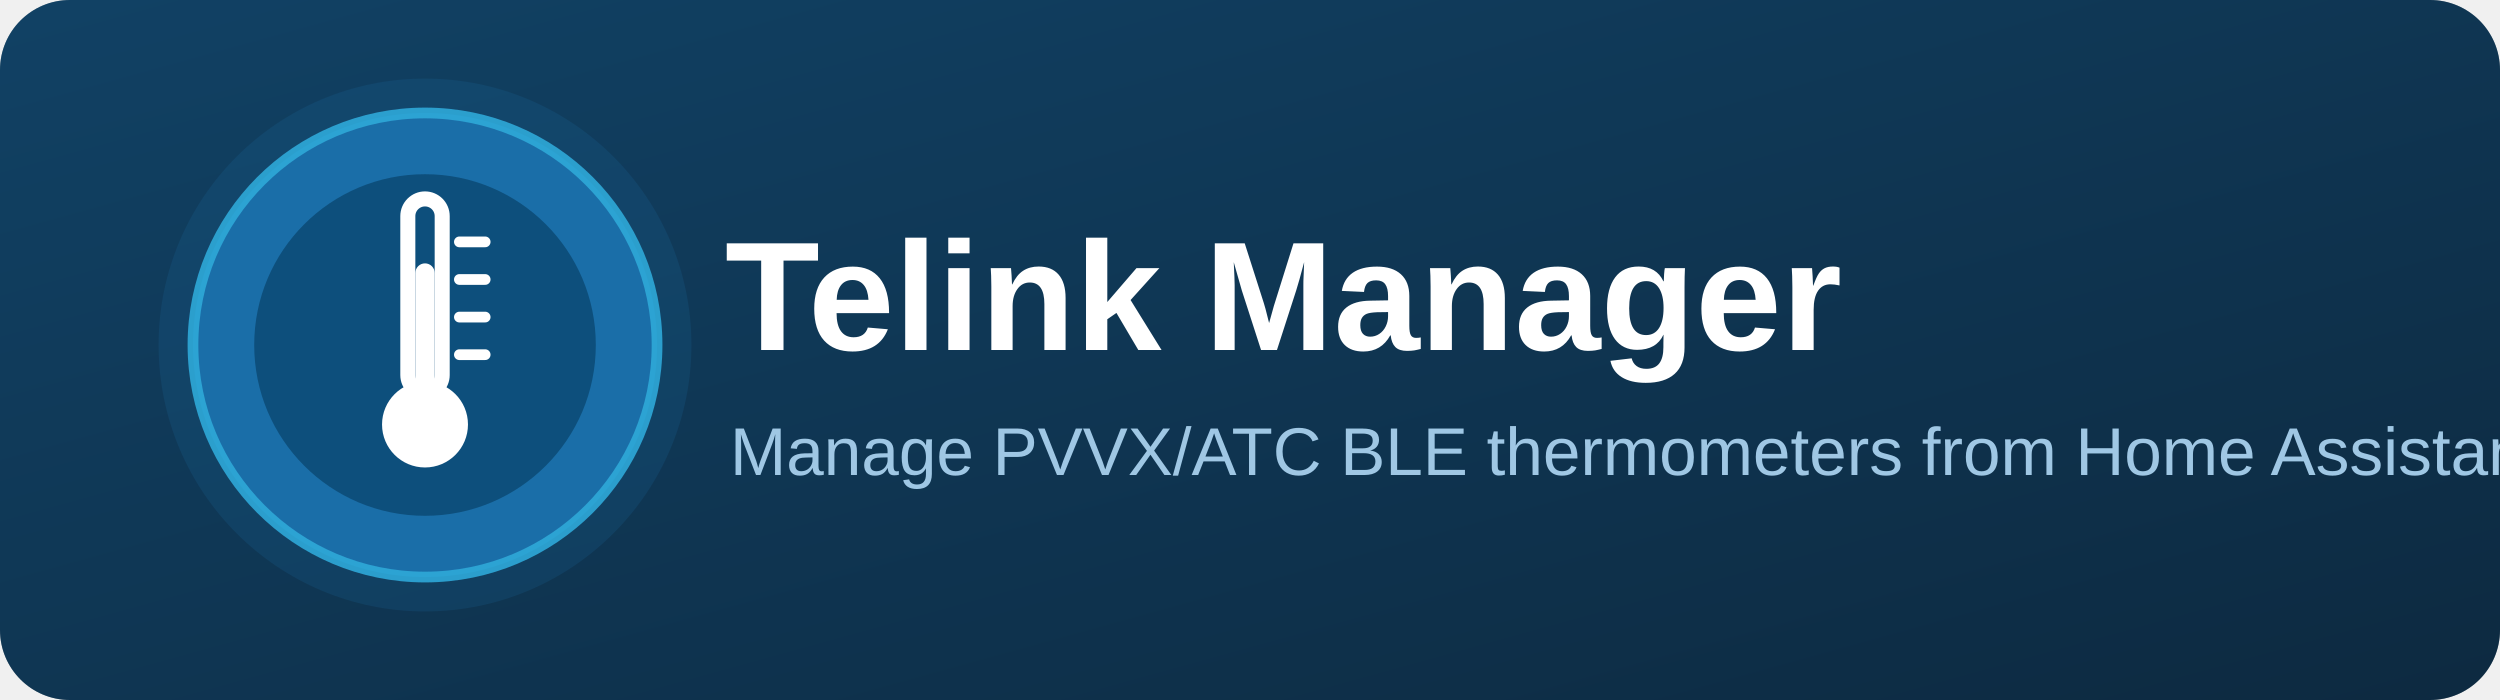
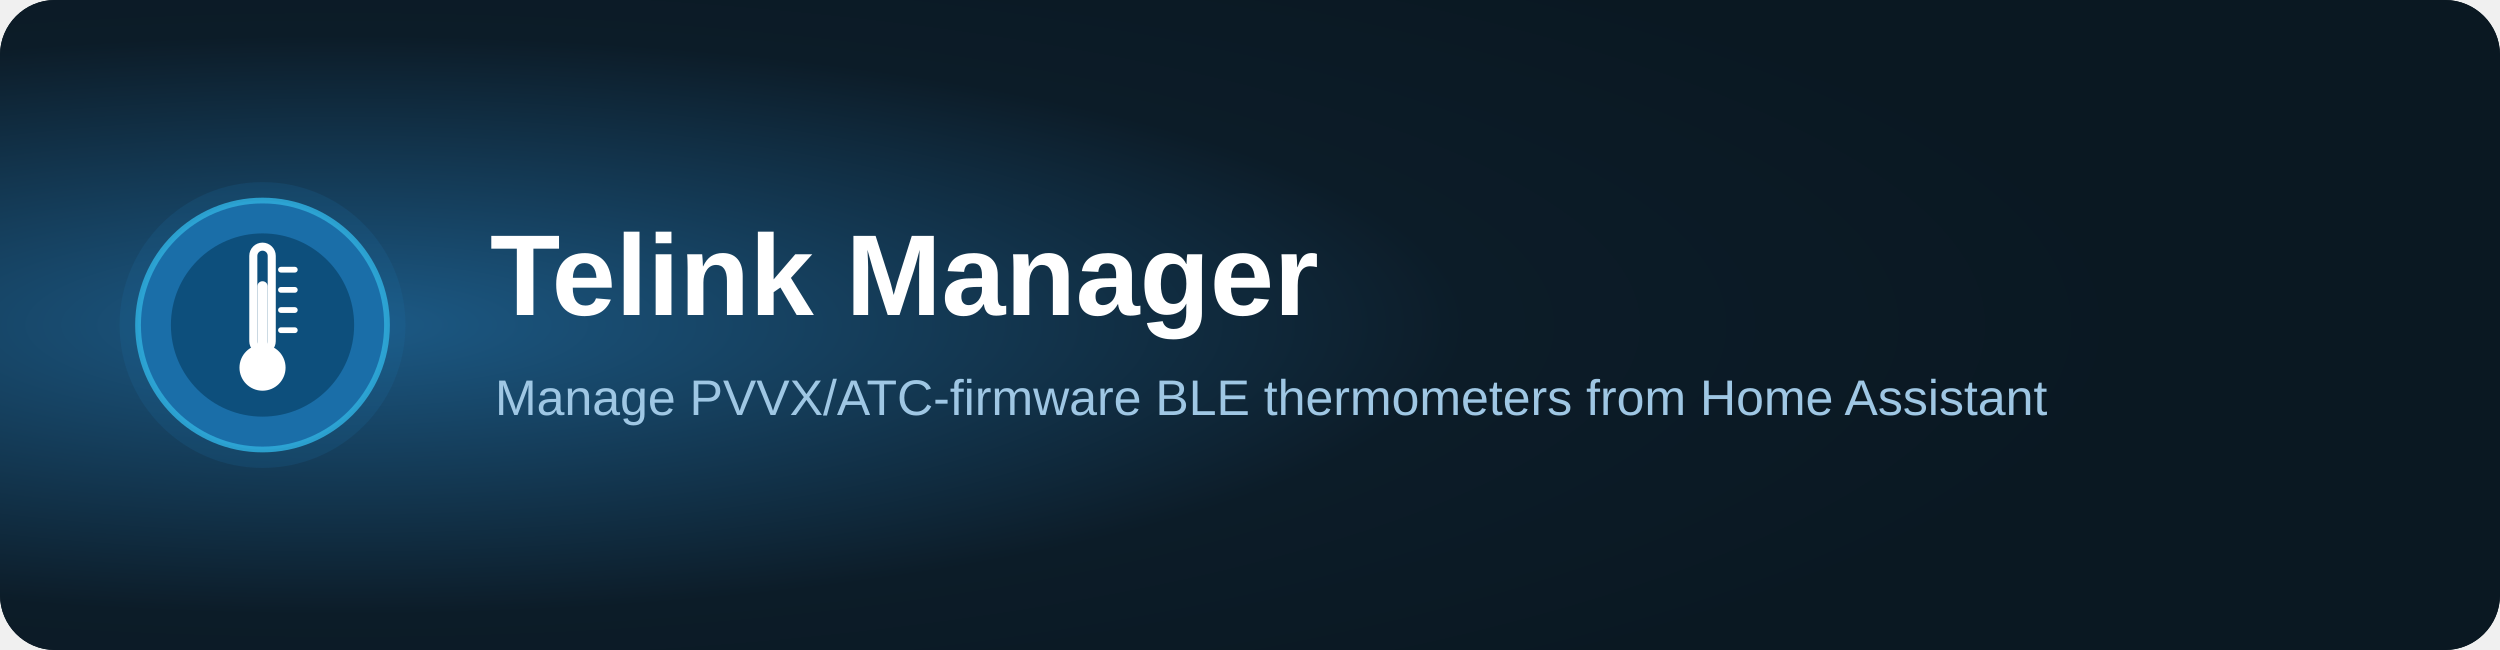
- <svg xmlns="http://www.w3.org/2000/svg" viewBox="0 0 1000 280" width="1000" height="280">
-   <rect width="1000" height="280" rx="28" fill="#0d2a40" />
-   <rect width="1000" height="280" rx="28" fill="url(#g)" opacity="0.35" />
+ <svg xmlns="http://www.w3.org/2000/svg" viewBox="0 0 1000 260" width="1000" height="260">
  <defs>
-     <linearGradient id="g" x1="0" y1="0" x2="1" y2="1">
-       <stop offset="0" stop-color="#1a6ea8" />
-       <stop offset="1" stop-color="#0d2a40" />
-     </linearGradient>
+     <radialGradient id="glow" cx="0.14" cy="0.5" r="0.72">
+       <stop offset="0" stop-color="#1c5a86" />
+       <stop offset="0.62" stop-color="#0c1c28" />
+       <stop offset="1" stop-color="#0a1822" />
+     </radialGradient>
  </defs>
-   <g transform="translate(60,28) scale(0.4297)">
+   <rect width="1000" height="260" rx="22" fill="#0a1822" />
+   <rect width="1000" height="260" rx="22" fill="url(#glow)" />
+   <g transform="translate(46,71) scale(0.2305)">
    <circle cx="256" cy="256" r="248" fill="#1a6ea8" opacity="0.18" />
    <circle cx="256" cy="256" r="216" fill="#1a6ea8" />
    <circle cx="256" cy="256" r="216" fill="none" stroke="#2ea8d8" stroke-width="10" opacity="0.9" />
    <circle cx="256" cy="256" r="159" fill="#0d4f7c" />
    <rect x="240" y="120" width="32" height="180" rx="16" fill="none" stroke="#ffffff" stroke-width="14" />
    <circle cx="256" cy="330" r="40" fill="#ffffff" />
    <rect x="247" y="180" width="18" height="150" rx="9" fill="#ffffff" />
    <line x1="288" y1="160" x2="312" y2="160" stroke="#ffffff" stroke-width="10" stroke-linecap="round" />
    <line x1="288" y1="195" x2="312" y2="195" stroke="#ffffff" stroke-width="10" stroke-linecap="round" />
    <line x1="288" y1="230" x2="312" y2="230" stroke="#ffffff" stroke-width="10" stroke-linecap="round" />
    <line x1="288" y1="265" x2="312" y2="265" stroke="#ffffff" stroke-width="10" stroke-linecap="round" />
  </g>
-   <text x="290" y="140" font-family="Segoe UI, Arial, sans-serif" font-size="62" font-weight="700" fill="#ffffff">Telink Manager</text>
-   <text x="292" y="190" font-family="Segoe UI, Arial, sans-serif" font-size="27" font-weight="400" fill="#9fc7e4">Manage PVVX/ATC BLE thermometers from Home Assistant</text>
+   <text x="196" y="126" font-family="Segoe UI, Arial, sans-serif" font-size="46" font-weight="700" fill="#ffffff">Telink Manager</text>
+   <text x="198" y="166" font-family="Segoe UI, Arial, sans-serif" font-size="20" font-weight="400" fill="#9fc7e4">Manage PVVX/ATC-firmware BLE thermometers from Home Assistant</text>
</svg>
